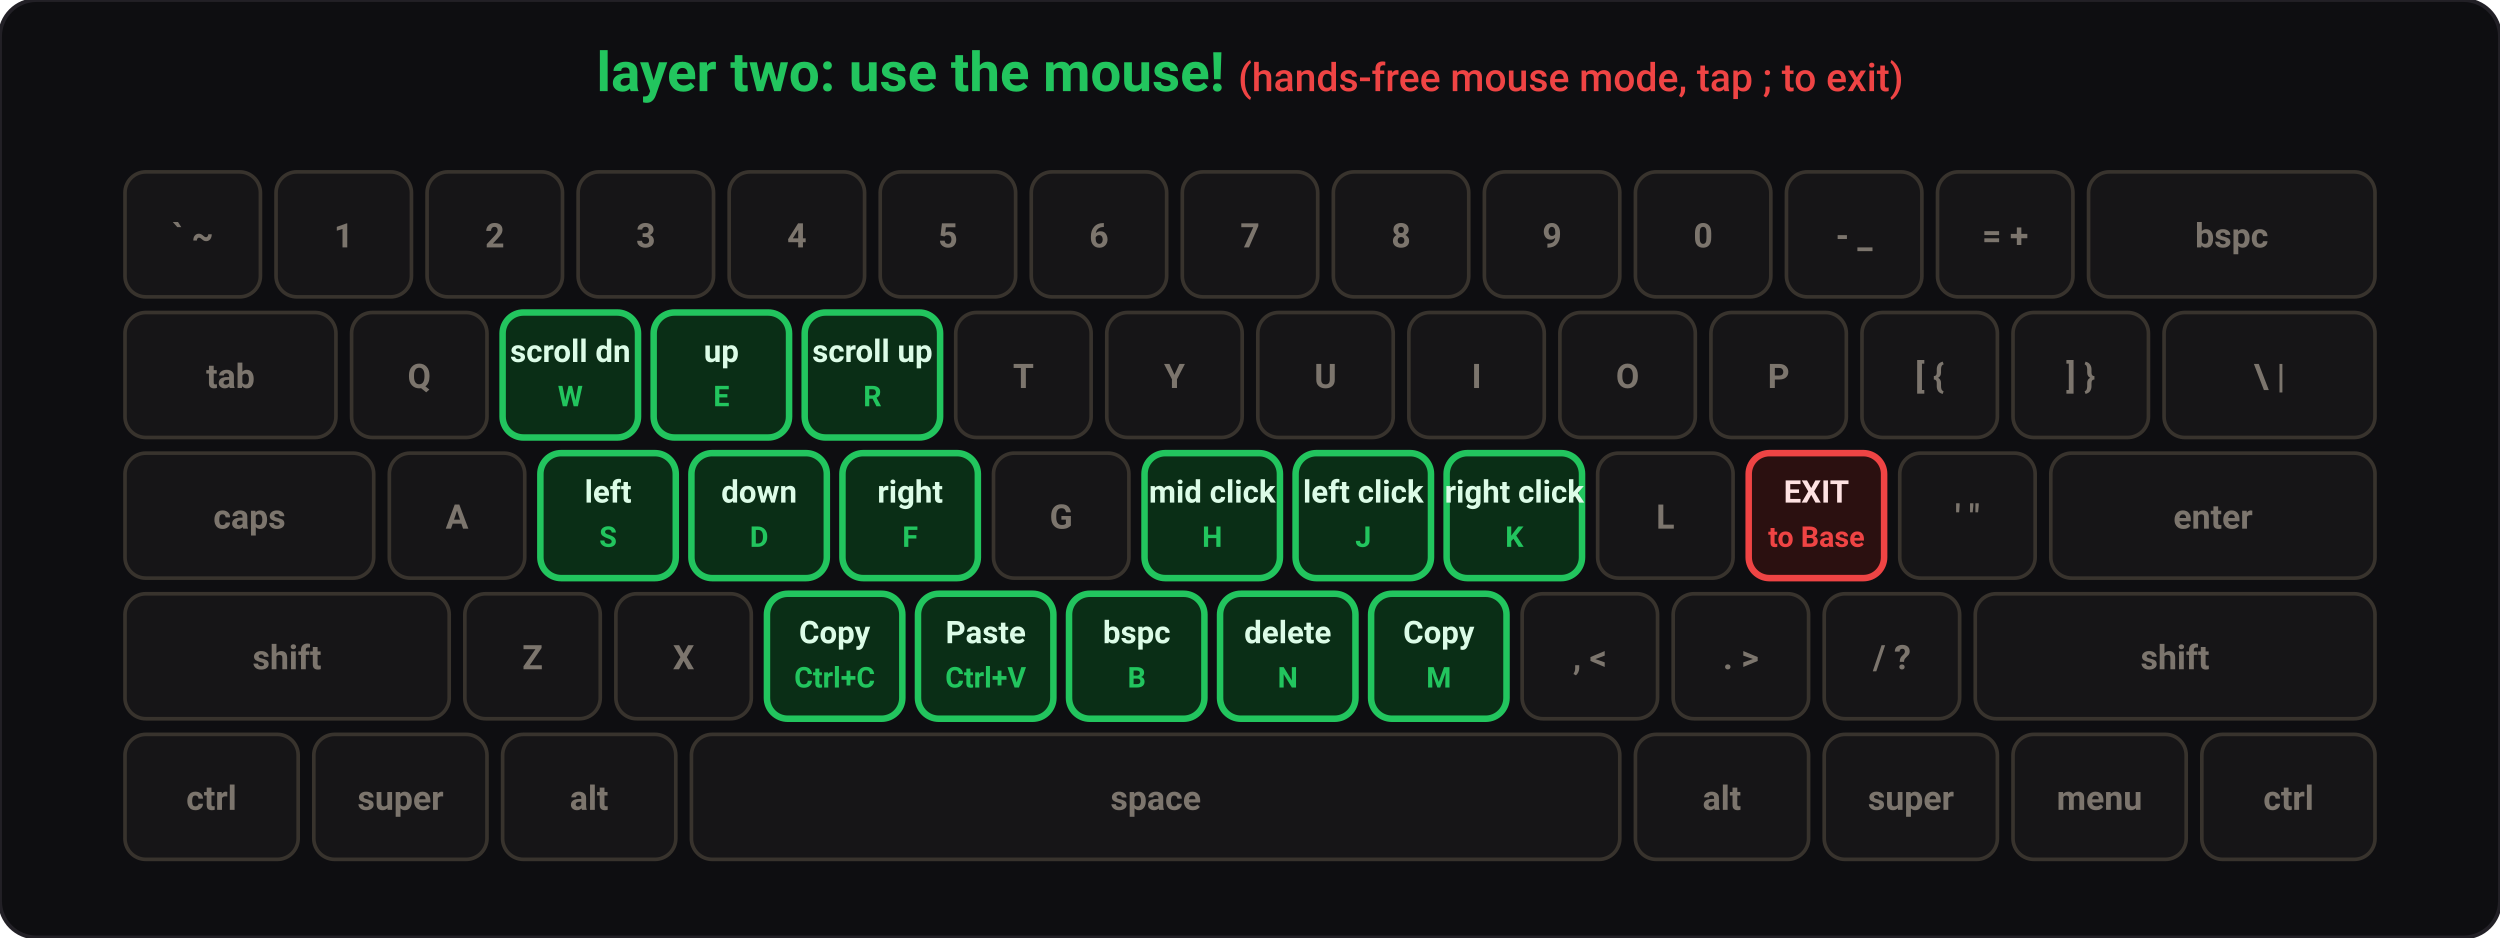
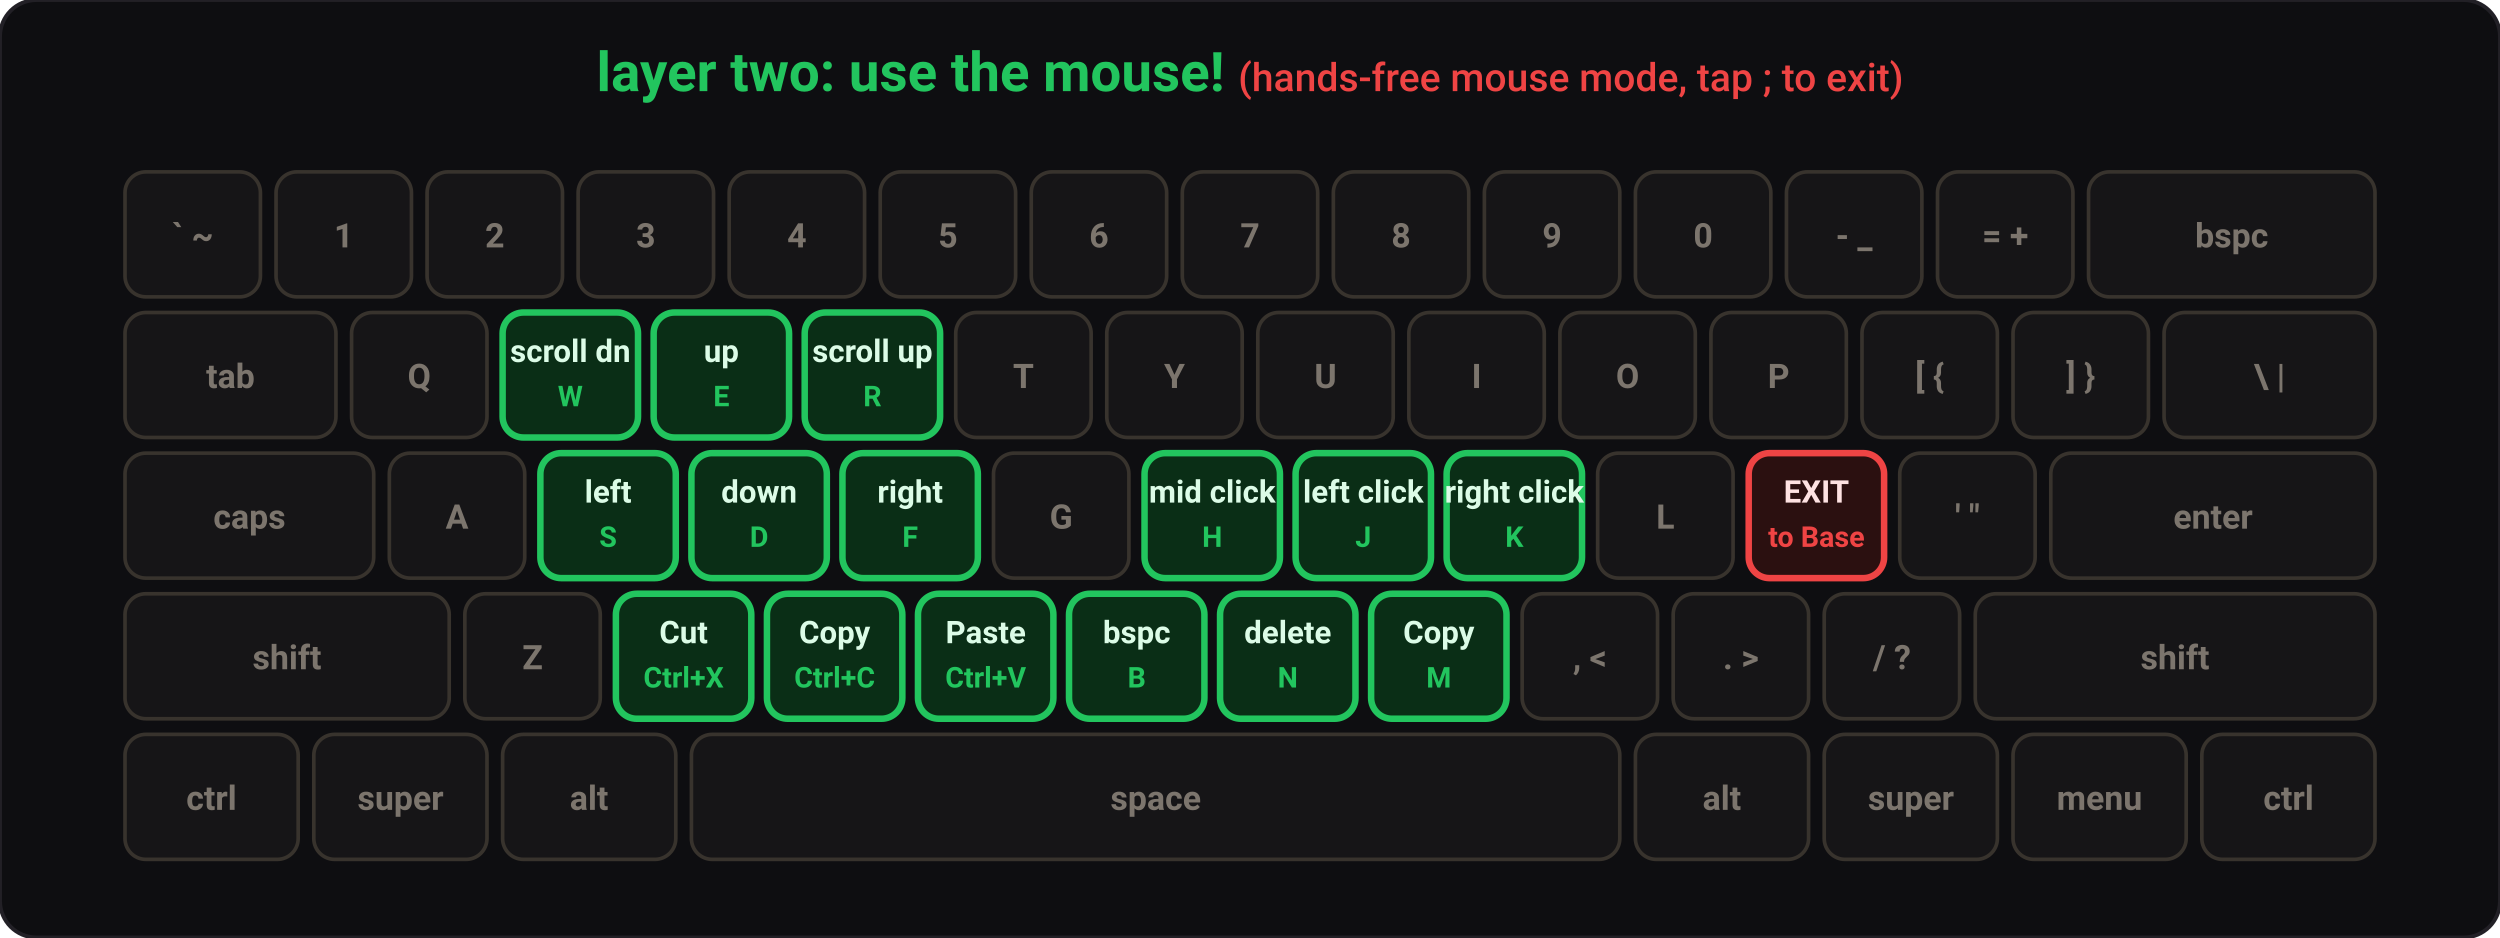
<svg xmlns="http://www.w3.org/2000/svg" viewBox="0 0 960 360" width="960" height="360">
  <rect width="960" height="360" rx="14" ry="14" fill="#0e0e11" stroke="#222026" stroke-width="1.5" />
  <text x="480.0" y="35" text-anchor="middle" font-family="-apple-system, BlinkMacSystemFont, 'Segoe UI', Roboto, sans-serif" font-size="21" font-weight="700" fill="#22c55e">
    layer two: use the mouse! <tspan fill="#ef4444" font-size="15" font-weight="500"> (hands-free mouse mode, tap ; to exit)</tspan>
  </text>
  <rect x="48.0" y="66.0" width="52.0" height="48.0" rx="8" ry="8" fill="#161517" stroke="#38332d" stroke-width="1.4" />
  <text x="74.0" y="95.0" text-anchor="middle" font-family="-apple-system, BlinkMacSystemFont, 'Segoe UI', Roboto, sans-serif" font-size="13" font-weight="600" fill="#7c756d">` ~</text>
  <rect x="106.0" y="66.0" width="52.0" height="48.0" rx="8" ry="8" fill="#161517" stroke="#38332d" stroke-width="1.4" />
  <text x="132.0" y="95.0" text-anchor="middle" font-family="-apple-system, BlinkMacSystemFont, 'Segoe UI', Roboto, sans-serif" font-size="13" font-weight="600" fill="#7c756d">1</text>
  <rect x="164.0" y="66.0" width="52.0" height="48.0" rx="8" ry="8" fill="#161517" stroke="#38332d" stroke-width="1.4" />
  <text x="190.0" y="95.0" text-anchor="middle" font-family="-apple-system, BlinkMacSystemFont, 'Segoe UI', Roboto, sans-serif" font-size="13" font-weight="600" fill="#7c756d">2</text>
  <rect x="222.0" y="66.0" width="52.0" height="48.0" rx="8" ry="8" fill="#161517" stroke="#38332d" stroke-width="1.4" />
  <text x="248.0" y="95.0" text-anchor="middle" font-family="-apple-system, BlinkMacSystemFont, 'Segoe UI', Roboto, sans-serif" font-size="13" font-weight="600" fill="#7c756d">3</text>
  <rect x="280.0" y="66.0" width="52.0" height="48.0" rx="8" ry="8" fill="#161517" stroke="#38332d" stroke-width="1.4" />
  <text x="306.0" y="95.0" text-anchor="middle" font-family="-apple-system, BlinkMacSystemFont, 'Segoe UI', Roboto, sans-serif" font-size="13" font-weight="600" fill="#7c756d">4</text>
  <rect x="338.0" y="66.0" width="52.0" height="48.0" rx="8" ry="8" fill="#161517" stroke="#38332d" stroke-width="1.4" />
  <text x="364.0" y="95.0" text-anchor="middle" font-family="-apple-system, BlinkMacSystemFont, 'Segoe UI', Roboto, sans-serif" font-size="13" font-weight="600" fill="#7c756d">5</text>
  <rect x="396.0" y="66.0" width="52.0" height="48.0" rx="8" ry="8" fill="#161517" stroke="#38332d" stroke-width="1.4" />
  <text x="422.0" y="95.0" text-anchor="middle" font-family="-apple-system, BlinkMacSystemFont, 'Segoe UI', Roboto, sans-serif" font-size="13" font-weight="600" fill="#7c756d">6</text>
  <rect x="454.0" y="66.0" width="52.0" height="48.0" rx="8" ry="8" fill="#161517" stroke="#38332d" stroke-width="1.4" />
  <text x="480.0" y="95.0" text-anchor="middle" font-family="-apple-system, BlinkMacSystemFont, 'Segoe UI', Roboto, sans-serif" font-size="13" font-weight="600" fill="#7c756d">7</text>
  <rect x="512.0" y="66.0" width="52.0" height="48.0" rx="8" ry="8" fill="#161517" stroke="#38332d" stroke-width="1.4" />
  <text x="538.0" y="95.0" text-anchor="middle" font-family="-apple-system, BlinkMacSystemFont, 'Segoe UI', Roboto, sans-serif" font-size="13" font-weight="600" fill="#7c756d">8</text>
  <rect x="570.0" y="66.0" width="52.0" height="48.0" rx="8" ry="8" fill="#161517" stroke="#38332d" stroke-width="1.4" />
  <text x="596.0" y="95.0" text-anchor="middle" font-family="-apple-system, BlinkMacSystemFont, 'Segoe UI', Roboto, sans-serif" font-size="13" font-weight="600" fill="#7c756d">9</text>
  <rect x="628.0" y="66.0" width="52.0" height="48.0" rx="8" ry="8" fill="#161517" stroke="#38332d" stroke-width="1.4" />
  <text x="654.0" y="95.0" text-anchor="middle" font-family="-apple-system, BlinkMacSystemFont, 'Segoe UI', Roboto, sans-serif" font-size="13" font-weight="600" fill="#7c756d">0</text>
  <rect x="686.0" y="66.0" width="52.0" height="48.0" rx="8" ry="8" fill="#161517" stroke="#38332d" stroke-width="1.4" />
  <text x="712.0" y="95.0" text-anchor="middle" font-family="-apple-system, BlinkMacSystemFont, 'Segoe UI', Roboto, sans-serif" font-size="13" font-weight="600" fill="#7c756d">- _</text>
  <rect x="744.0" y="66.0" width="52.0" height="48.0" rx="8" ry="8" fill="#161517" stroke="#38332d" stroke-width="1.4" />
  <text x="770.0" y="95.0" text-anchor="middle" font-family="-apple-system, BlinkMacSystemFont, 'Segoe UI', Roboto, sans-serif" font-size="13" font-weight="600" fill="#7c756d">= +</text>
  <rect x="802.0" y="66.0" width="110.0" height="48.0" rx="8" ry="8" fill="#161517" stroke="#38332d" stroke-width="1.4" />
  <text x="857.0" y="95.0" text-anchor="middle" font-family="-apple-system, BlinkMacSystemFont, 'Segoe UI', Roboto, sans-serif" font-size="13" font-weight="600" fill="#7c756d">bspc</text>
  <rect x="48.0" y="120.0" width="81.0" height="48.0" rx="8" ry="8" fill="#161517" stroke="#38332d" stroke-width="1.4" />
  <text x="88.5" y="149.0" text-anchor="middle" font-family="-apple-system, BlinkMacSystemFont, 'Segoe UI', Roboto, sans-serif" font-size="13" font-weight="600" fill="#7c756d">tab</text>
  <rect x="135.0" y="120.0" width="52.0" height="48.0" rx="8" ry="8" fill="#161517" stroke="#38332d" stroke-width="1.4" />
  <text x="161.0" y="149.0" text-anchor="middle" font-family="-apple-system, BlinkMacSystemFont, 'Segoe UI', Roboto, sans-serif" font-size="13" font-weight="600" fill="#7c756d">Q</text>
  <rect x="193.0" y="120.0" width="52.0" height="48.0" rx="8" ry="8" fill="#0a2e16" stroke="#22c55e" stroke-width="2.5" />
  <text x="219.0" y="139.0" text-anchor="middle" font-family="-apple-system, BlinkMacSystemFont, 'Segoe UI', Roboto, sans-serif" font-size="12" font-weight="700" fill="#dcfce7">scroll dn</text>
  <text x="219.0" y="156.0" text-anchor="middle" font-family="-apple-system, BlinkMacSystemFont, 'Segoe UI', Roboto, sans-serif" font-size="11" font-weight="600" fill="#22c55e">W</text>
  <rect x="251.0" y="120.0" width="52.0" height="48.0" rx="8" ry="8" fill="#0a2e16" stroke="#22c55e" stroke-width="2.5" />
  <text x="277.0" y="139.0" text-anchor="middle" font-family="-apple-system, BlinkMacSystemFont, 'Segoe UI', Roboto, sans-serif" font-size="12" font-weight="700" fill="#dcfce7">up</text>
  <text x="277.0" y="156.0" text-anchor="middle" font-family="-apple-system, BlinkMacSystemFont, 'Segoe UI', Roboto, sans-serif" font-size="11" font-weight="600" fill="#22c55e">E</text>
  <rect x="309.0" y="120.0" width="52.0" height="48.0" rx="8" ry="8" fill="#0a2e16" stroke="#22c55e" stroke-width="2.5" />
  <text x="335.0" y="139.0" text-anchor="middle" font-family="-apple-system, BlinkMacSystemFont, 'Segoe UI', Roboto, sans-serif" font-size="12" font-weight="700" fill="#dcfce7">scroll up</text>
  <text x="335.0" y="156.0" text-anchor="middle" font-family="-apple-system, BlinkMacSystemFont, 'Segoe UI', Roboto, sans-serif" font-size="11" font-weight="600" fill="#22c55e">R</text>
  <rect x="367.0" y="120.0" width="52.0" height="48.0" rx="8" ry="8" fill="#161517" stroke="#38332d" stroke-width="1.4" />
  <text x="393.0" y="149.0" text-anchor="middle" font-family="-apple-system, BlinkMacSystemFont, 'Segoe UI', Roboto, sans-serif" font-size="13" font-weight="600" fill="#7c756d">T</text>
  <rect x="425.0" y="120.0" width="52.0" height="48.0" rx="8" ry="8" fill="#161517" stroke="#38332d" stroke-width="1.4" />
  <text x="451.0" y="149.0" text-anchor="middle" font-family="-apple-system, BlinkMacSystemFont, 'Segoe UI', Roboto, sans-serif" font-size="13" font-weight="600" fill="#7c756d">Y</text>
  <rect x="483.0" y="120.0" width="52.0" height="48.0" rx="8" ry="8" fill="#161517" stroke="#38332d" stroke-width="1.4" />
  <text x="509.0" y="149.0" text-anchor="middle" font-family="-apple-system, BlinkMacSystemFont, 'Segoe UI', Roboto, sans-serif" font-size="13" font-weight="600" fill="#7c756d">U</text>
  <rect x="541.0" y="120.0" width="52.0" height="48.0" rx="8" ry="8" fill="#161517" stroke="#38332d" stroke-width="1.4" />
  <text x="567.0" y="149.0" text-anchor="middle" font-family="-apple-system, BlinkMacSystemFont, 'Segoe UI', Roboto, sans-serif" font-size="13" font-weight="600" fill="#7c756d">I</text>
  <rect x="599.0" y="120.0" width="52.0" height="48.0" rx="8" ry="8" fill="#161517" stroke="#38332d" stroke-width="1.4" />
  <text x="625.0" y="149.0" text-anchor="middle" font-family="-apple-system, BlinkMacSystemFont, 'Segoe UI', Roboto, sans-serif" font-size="13" font-weight="600" fill="#7c756d">O</text>
  <rect x="657.0" y="120.0" width="52.0" height="48.0" rx="8" ry="8" fill="#161517" stroke="#38332d" stroke-width="1.4" />
  <text x="683.0" y="149.0" text-anchor="middle" font-family="-apple-system, BlinkMacSystemFont, 'Segoe UI', Roboto, sans-serif" font-size="13" font-weight="600" fill="#7c756d">P</text>
  <rect x="715.0" y="120.0" width="52.0" height="48.0" rx="8" ry="8" fill="#161517" stroke="#38332d" stroke-width="1.4" />
  <text x="741.0" y="149.0" text-anchor="middle" font-family="-apple-system, BlinkMacSystemFont, 'Segoe UI', Roboto, sans-serif" font-size="13" font-weight="600" fill="#7c756d">[ {</text>
  <rect x="773.0" y="120.0" width="52.0" height="48.0" rx="8" ry="8" fill="#161517" stroke="#38332d" stroke-width="1.4" />
  <text x="799.0" y="149.0" text-anchor="middle" font-family="-apple-system, BlinkMacSystemFont, 'Segoe UI', Roboto, sans-serif" font-size="13" font-weight="600" fill="#7c756d">] }</text>
  <rect x="831.0" y="120.0" width="81.0" height="48.0" rx="8" ry="8" fill="#161517" stroke="#38332d" stroke-width="1.4" />
  <text x="871.5" y="149.0" text-anchor="middle" font-family="-apple-system, BlinkMacSystemFont, 'Segoe UI', Roboto, sans-serif" font-size="13" font-weight="600" fill="#7c756d">\ |</text>
  <rect x="48.0" y="174.0" width="95.5" height="48.0" rx="8" ry="8" fill="#161517" stroke="#38332d" stroke-width="1.4" />
  <text x="95.8" y="203.0" text-anchor="middle" font-family="-apple-system, BlinkMacSystemFont, 'Segoe UI', Roboto, sans-serif" font-size="13" font-weight="600" fill="#7c756d">caps</text>
  <rect x="149.5" y="174.0" width="52.0" height="48.0" rx="8" ry="8" fill="#161517" stroke="#38332d" stroke-width="1.4" />
  <text x="175.5" y="203.0" text-anchor="middle" font-family="-apple-system, BlinkMacSystemFont, 'Segoe UI', Roboto, sans-serif" font-size="13" font-weight="600" fill="#7c756d">A</text>
  <rect x="207.5" y="174.0" width="52.0" height="48.0" rx="8" ry="8" fill="#0a2e16" stroke="#22c55e" stroke-width="2.5" />
  <text x="233.5" y="193.0" text-anchor="middle" font-family="-apple-system, BlinkMacSystemFont, 'Segoe UI', Roboto, sans-serif" font-size="12" font-weight="700" fill="#dcfce7">left</text>
  <text x="233.5" y="210.0" text-anchor="middle" font-family="-apple-system, BlinkMacSystemFont, 'Segoe UI', Roboto, sans-serif" font-size="11" font-weight="600" fill="#22c55e">S</text>
  <rect x="265.5" y="174.0" width="52.0" height="48.0" rx="8" ry="8" fill="#0a2e16" stroke="#22c55e" stroke-width="2.5" />
  <text x="291.5" y="193.0" text-anchor="middle" font-family="-apple-system, BlinkMacSystemFont, 'Segoe UI', Roboto, sans-serif" font-size="12" font-weight="700" fill="#dcfce7">down</text>
  <text x="291.5" y="210.0" text-anchor="middle" font-family="-apple-system, BlinkMacSystemFont, 'Segoe UI', Roboto, sans-serif" font-size="11" font-weight="600" fill="#22c55e">D</text>
  <rect x="323.5" y="174.0" width="52.0" height="48.0" rx="8" ry="8" fill="#0a2e16" stroke="#22c55e" stroke-width="2.5" />
  <text x="349.5" y="193.0" text-anchor="middle" font-family="-apple-system, BlinkMacSystemFont, 'Segoe UI', Roboto, sans-serif" font-size="12" font-weight="700" fill="#dcfce7">right</text>
  <text x="349.5" y="210.0" text-anchor="middle" font-family="-apple-system, BlinkMacSystemFont, 'Segoe UI', Roboto, sans-serif" font-size="11" font-weight="600" fill="#22c55e">F</text>
  <rect x="381.5" y="174.0" width="52.0" height="48.0" rx="8" ry="8" fill="#161517" stroke="#38332d" stroke-width="1.4" />
  <text x="407.5" y="203.0" text-anchor="middle" font-family="-apple-system, BlinkMacSystemFont, 'Segoe UI', Roboto, sans-serif" font-size="13" font-weight="600" fill="#7c756d">G</text>
  <rect x="439.5" y="174.0" width="52.0" height="48.0" rx="8" ry="8" fill="#0a2e16" stroke="#22c55e" stroke-width="2.5" />
  <text x="465.5" y="193.0" text-anchor="middle" font-family="-apple-system, BlinkMacSystemFont, 'Segoe UI', Roboto, sans-serif" font-size="12" font-weight="700" fill="#dcfce7">mid click</text>
  <text x="465.5" y="210.0" text-anchor="middle" font-family="-apple-system, BlinkMacSystemFont, 'Segoe UI', Roboto, sans-serif" font-size="11" font-weight="600" fill="#22c55e">H</text>
  <rect x="497.5" y="174.0" width="52.0" height="48.0" rx="8" ry="8" fill="#0a2e16" stroke="#22c55e" stroke-width="2.5" />
  <text x="523.5" y="193.0" text-anchor="middle" font-family="-apple-system, BlinkMacSystemFont, 'Segoe UI', Roboto, sans-serif" font-size="12" font-weight="700" fill="#dcfce7">left click</text>
  <text x="523.5" y="210.0" text-anchor="middle" font-family="-apple-system, BlinkMacSystemFont, 'Segoe UI', Roboto, sans-serif" font-size="11" font-weight="600" fill="#22c55e">J</text>
  <rect x="555.5" y="174.0" width="52.0" height="48.0" rx="8" ry="8" fill="#0a2e16" stroke="#22c55e" stroke-width="2.5" />
  <text x="581.5" y="193.0" text-anchor="middle" font-family="-apple-system, BlinkMacSystemFont, 'Segoe UI', Roboto, sans-serif" font-size="12" font-weight="700" fill="#dcfce7">right click</text>
  <text x="581.5" y="210.0" text-anchor="middle" font-family="-apple-system, BlinkMacSystemFont, 'Segoe UI', Roboto, sans-serif" font-size="11" font-weight="600" fill="#22c55e">K</text>
  <rect x="613.5" y="174.0" width="52.0" height="48.0" rx="8" ry="8" fill="#161517" stroke="#38332d" stroke-width="1.4" />
  <text x="639.5" y="203.0" text-anchor="middle" font-family="-apple-system, BlinkMacSystemFont, 'Segoe UI', Roboto, sans-serif" font-size="13" font-weight="600" fill="#7c756d">L</text>
  <rect x="671.5" y="174.0" width="52.0" height="48.0" rx="8" ry="8" fill="#2b1010" stroke="#ef4444" stroke-width="2.5" />
  <text x="697.5" y="193.0" text-anchor="middle" font-family="-apple-system, BlinkMacSystemFont, 'Segoe UI', Roboto, sans-serif" font-size="12" font-weight="700" fill="#fee2e2">EXIT</text>
  <text x="697.5" y="210.0" text-anchor="middle" font-family="-apple-system, BlinkMacSystemFont, 'Segoe UI', Roboto, sans-serif" font-size="11" font-weight="600" fill="#ef4444">to Base</text>
  <rect x="729.5" y="174.0" width="52.0" height="48.0" rx="8" ry="8" fill="#161517" stroke="#38332d" stroke-width="1.4" />
  <text x="755.5" y="203.0" text-anchor="middle" font-family="-apple-system, BlinkMacSystemFont, 'Segoe UI', Roboto, sans-serif" font-size="13" font-weight="600" fill="#7c756d">' "</text>
  <rect x="787.5" y="174.0" width="124.5" height="48.0" rx="8" ry="8" fill="#161517" stroke="#38332d" stroke-width="1.4" />
  <text x="849.8" y="203.0" text-anchor="middle" font-family="-apple-system, BlinkMacSystemFont, 'Segoe UI', Roboto, sans-serif" font-size="13" font-weight="600" fill="#7c756d">enter</text>
  <rect x="48.0" y="228.0" width="124.5" height="48.0" rx="8" ry="8" fill="#161517" stroke="#38332d" stroke-width="1.4" />
  <text x="110.2" y="257.0" text-anchor="middle" font-family="-apple-system, BlinkMacSystemFont, 'Segoe UI', Roboto, sans-serif" font-size="13" font-weight="600" fill="#7c756d">shift</text>
  <rect x="178.5" y="228.0" width="52.0" height="48.0" rx="8" ry="8" fill="#161517" stroke="#38332d" stroke-width="1.4" />
  <text x="204.5" y="257.0" text-anchor="middle" font-family="-apple-system, BlinkMacSystemFont, 'Segoe UI', Roboto, sans-serif" font-size="13" font-weight="600" fill="#7c756d">Z</text>
-   <rect x="236.5" y="228.0" width="52.0" height="48.0" rx="8" ry="8" fill="#161517" stroke="#38332d" stroke-width="1.4" />
-   <text x="262.5" y="257.0" text-anchor="middle" font-family="-apple-system, BlinkMacSystemFont, 'Segoe UI', Roboto, sans-serif" font-size="13" font-weight="600" fill="#7c756d">X</text>
+   <rect x="236.5" y="228.0" width="52.0" height="48.0" rx="8" ry="8" fill="#0a2e16" stroke="#22c55e" stroke-width="2.5" />
+   <text x="262.5" y="247.0" text-anchor="middle" font-family="-apple-system, BlinkMacSystemFont, 'Segoe UI', Roboto, sans-serif" font-size="12" font-weight="700" fill="#dcfce7">Cut</text>
+   <text x="262.5" y="264.0" text-anchor="middle" font-family="-apple-system, BlinkMacSystemFont, 'Segoe UI', Roboto, sans-serif" font-size="11" font-weight="600" fill="#22c55e">Ctrl+X</text>
  <rect x="294.5" y="228.0" width="52.0" height="48.0" rx="8" ry="8" fill="#0a2e16" stroke="#22c55e" stroke-width="2.5" />
  <text x="320.5" y="247.0" text-anchor="middle" font-family="-apple-system, BlinkMacSystemFont, 'Segoe UI', Roboto, sans-serif" font-size="12" font-weight="700" fill="#dcfce7">Copy</text>
  <text x="320.5" y="264.0" text-anchor="middle" font-family="-apple-system, BlinkMacSystemFont, 'Segoe UI', Roboto, sans-serif" font-size="11" font-weight="600" fill="#22c55e">Ctrl+C</text>
  <rect x="352.5" y="228.0" width="52.0" height="48.0" rx="8" ry="8" fill="#0a2e16" stroke="#22c55e" stroke-width="2.5" />
  <text x="378.5" y="247.0" text-anchor="middle" font-family="-apple-system, BlinkMacSystemFont, 'Segoe UI', Roboto, sans-serif" font-size="12" font-weight="700" fill="#dcfce7">Paste</text>
  <text x="378.5" y="264.0" text-anchor="middle" font-family="-apple-system, BlinkMacSystemFont, 'Segoe UI', Roboto, sans-serif" font-size="11" font-weight="600" fill="#22c55e">Ctrl+V</text>
  <rect x="410.5" y="228.0" width="52.0" height="48.0" rx="8" ry="8" fill="#0a2e16" stroke="#22c55e" stroke-width="2.5" />
  <text x="436.5" y="247.0" text-anchor="middle" font-family="-apple-system, BlinkMacSystemFont, 'Segoe UI', Roboto, sans-serif" font-size="12" font-weight="700" fill="#dcfce7">bspc</text>
  <text x="436.5" y="264.0" text-anchor="middle" font-family="-apple-system, BlinkMacSystemFont, 'Segoe UI', Roboto, sans-serif" font-size="11" font-weight="600" fill="#22c55e">B</text>
  <rect x="468.5" y="228.0" width="52.0" height="48.0" rx="8" ry="8" fill="#0a2e16" stroke="#22c55e" stroke-width="2.5" />
  <text x="494.5" y="247.0" text-anchor="middle" font-family="-apple-system, BlinkMacSystemFont, 'Segoe UI', Roboto, sans-serif" font-size="12" font-weight="700" fill="#dcfce7">delete</text>
  <text x="494.5" y="264.0" text-anchor="middle" font-family="-apple-system, BlinkMacSystemFont, 'Segoe UI', Roboto, sans-serif" font-size="11" font-weight="600" fill="#22c55e">N</text>
  <rect x="526.5" y="228.0" width="52.0" height="48.0" rx="8" ry="8" fill="#0a2e16" stroke="#22c55e" stroke-width="2.5" />
  <text x="552.5" y="247.0" text-anchor="middle" font-family="-apple-system, BlinkMacSystemFont, 'Segoe UI', Roboto, sans-serif" font-size="12" font-weight="700" fill="#dcfce7">Copy</text>
  <text x="552.5" y="264.0" text-anchor="middle" font-family="-apple-system, BlinkMacSystemFont, 'Segoe UI', Roboto, sans-serif" font-size="11" font-weight="600" fill="#22c55e">M</text>
  <rect x="584.5" y="228.0" width="52.0" height="48.0" rx="8" ry="8" fill="#161517" stroke="#38332d" stroke-width="1.4" />
  <text x="610.5" y="257.0" text-anchor="middle" font-family="-apple-system, BlinkMacSystemFont, 'Segoe UI', Roboto, sans-serif" font-size="13" font-weight="600" fill="#7c756d">, &lt;</text>
  <rect x="642.5" y="228.0" width="52.0" height="48.0" rx="8" ry="8" fill="#161517" stroke="#38332d" stroke-width="1.4" />
  <text x="668.5" y="257.0" text-anchor="middle" font-family="-apple-system, BlinkMacSystemFont, 'Segoe UI', Roboto, sans-serif" font-size="13" font-weight="600" fill="#7c756d">. &gt;</text>
  <rect x="700.5" y="228.0" width="52.0" height="48.0" rx="8" ry="8" fill="#161517" stroke="#38332d" stroke-width="1.4" />
  <text x="726.5" y="257.0" text-anchor="middle" font-family="-apple-system, BlinkMacSystemFont, 'Segoe UI', Roboto, sans-serif" font-size="13" font-weight="600" fill="#7c756d">/ ?</text>
  <rect x="758.5" y="228.0" width="153.5" height="48.0" rx="8" ry="8" fill="#161517" stroke="#38332d" stroke-width="1.4" />
  <text x="835.2" y="257.0" text-anchor="middle" font-family="-apple-system, BlinkMacSystemFont, 'Segoe UI', Roboto, sans-serif" font-size="13" font-weight="600" fill="#7c756d">shift</text>
  <rect x="48.0" y="282.0" width="66.5" height="48.0" rx="8" ry="8" fill="#161517" stroke="#38332d" stroke-width="1.4" />
  <text x="81.2" y="311.0" text-anchor="middle" font-family="-apple-system, BlinkMacSystemFont, 'Segoe UI', Roboto, sans-serif" font-size="13" font-weight="600" fill="#7c756d">ctrl</text>
  <rect x="120.5" y="282.0" width="66.5" height="48.0" rx="8" ry="8" fill="#161517" stroke="#38332d" stroke-width="1.4" />
  <text x="153.8" y="311.0" text-anchor="middle" font-family="-apple-system, BlinkMacSystemFont, 'Segoe UI', Roboto, sans-serif" font-size="13" font-weight="600" fill="#7c756d">super</text>
  <rect x="193.0" y="282.0" width="66.5" height="48.0" rx="8" ry="8" fill="#161517" stroke="#38332d" stroke-width="1.4" />
  <text x="226.2" y="311.0" text-anchor="middle" font-family="-apple-system, BlinkMacSystemFont, 'Segoe UI', Roboto, sans-serif" font-size="13" font-weight="600" fill="#7c756d">alt</text>
  <rect x="265.5" y="282.0" width="356.5" height="48.0" rx="8" ry="8" fill="#161517" stroke="#38332d" stroke-width="1.4" />
  <text x="443.8" y="311.0" text-anchor="middle" font-family="-apple-system, BlinkMacSystemFont, 'Segoe UI', Roboto, sans-serif" font-size="13" font-weight="600" fill="#7c756d">space</text>
  <rect x="628.0" y="282.0" width="66.5" height="48.0" rx="8" ry="8" fill="#161517" stroke="#38332d" stroke-width="1.4" />
  <text x="661.2" y="311.0" text-anchor="middle" font-family="-apple-system, BlinkMacSystemFont, 'Segoe UI', Roboto, sans-serif" font-size="13" font-weight="600" fill="#7c756d">alt</text>
  <rect x="700.5" y="282.0" width="66.5" height="48.0" rx="8" ry="8" fill="#161517" stroke="#38332d" stroke-width="1.4" />
  <text x="733.8" y="311.0" text-anchor="middle" font-family="-apple-system, BlinkMacSystemFont, 'Segoe UI', Roboto, sans-serif" font-size="13" font-weight="600" fill="#7c756d">super</text>
  <rect x="773.0" y="282.0" width="66.5" height="48.0" rx="8" ry="8" fill="#161517" stroke="#38332d" stroke-width="1.4" />
  <text x="806.2" y="311.0" text-anchor="middle" font-family="-apple-system, BlinkMacSystemFont, 'Segoe UI', Roboto, sans-serif" font-size="13" font-weight="600" fill="#7c756d">menu</text>
  <rect x="845.5" y="282.0" width="66.5" height="48.0" rx="8" ry="8" fill="#161517" stroke="#38332d" stroke-width="1.4" />
  <text x="878.8" y="311.0" text-anchor="middle" font-family="-apple-system, BlinkMacSystemFont, 'Segoe UI', Roboto, sans-serif" font-size="13" font-weight="600" fill="#7c756d">ctrl</text>
</svg>
